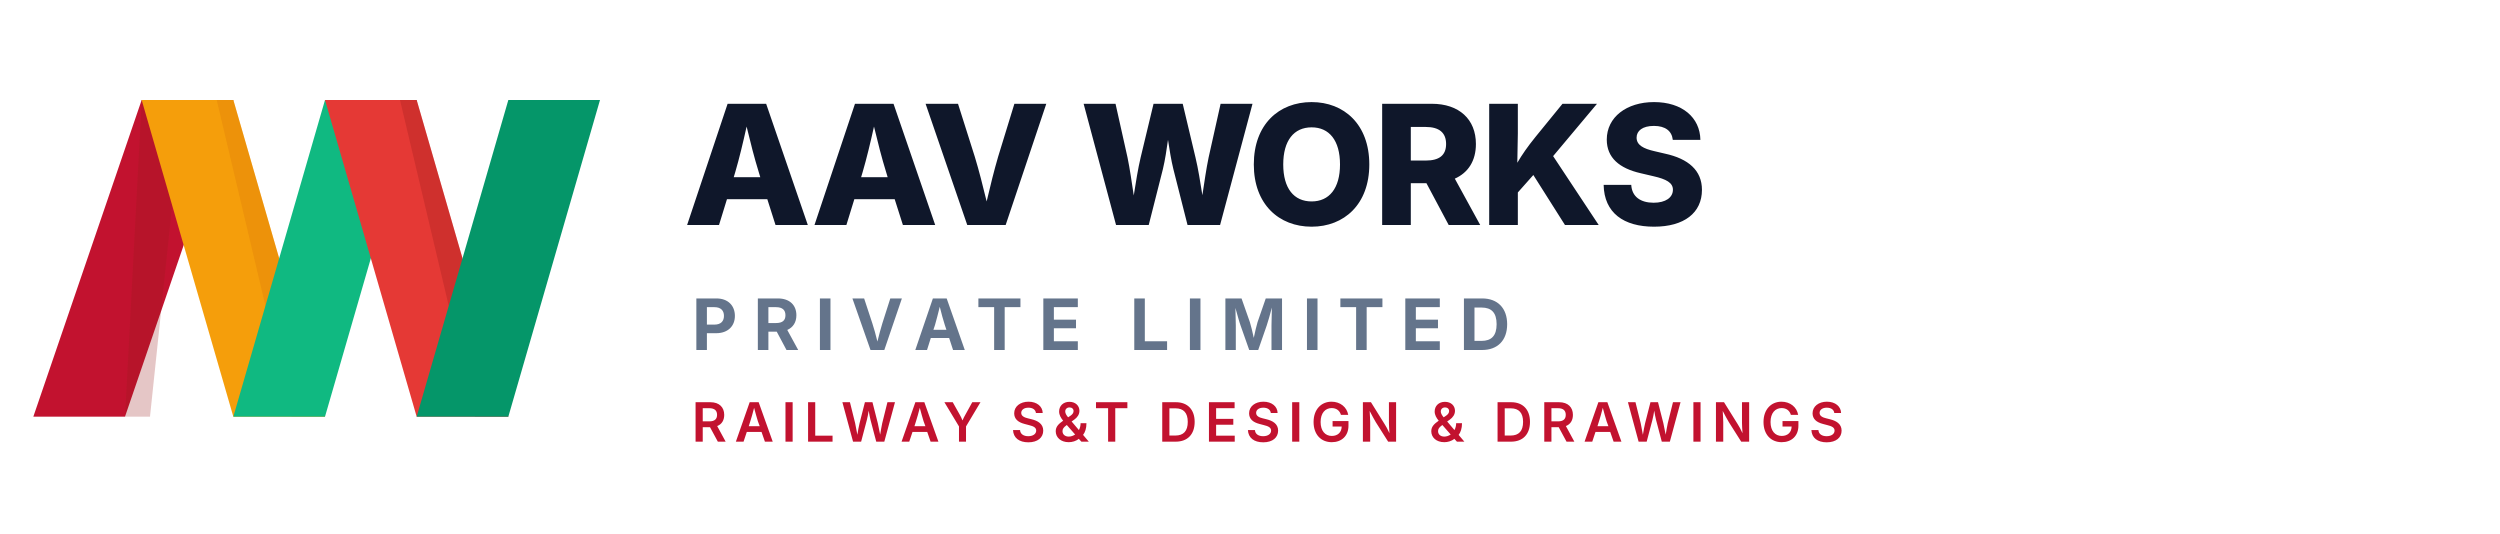
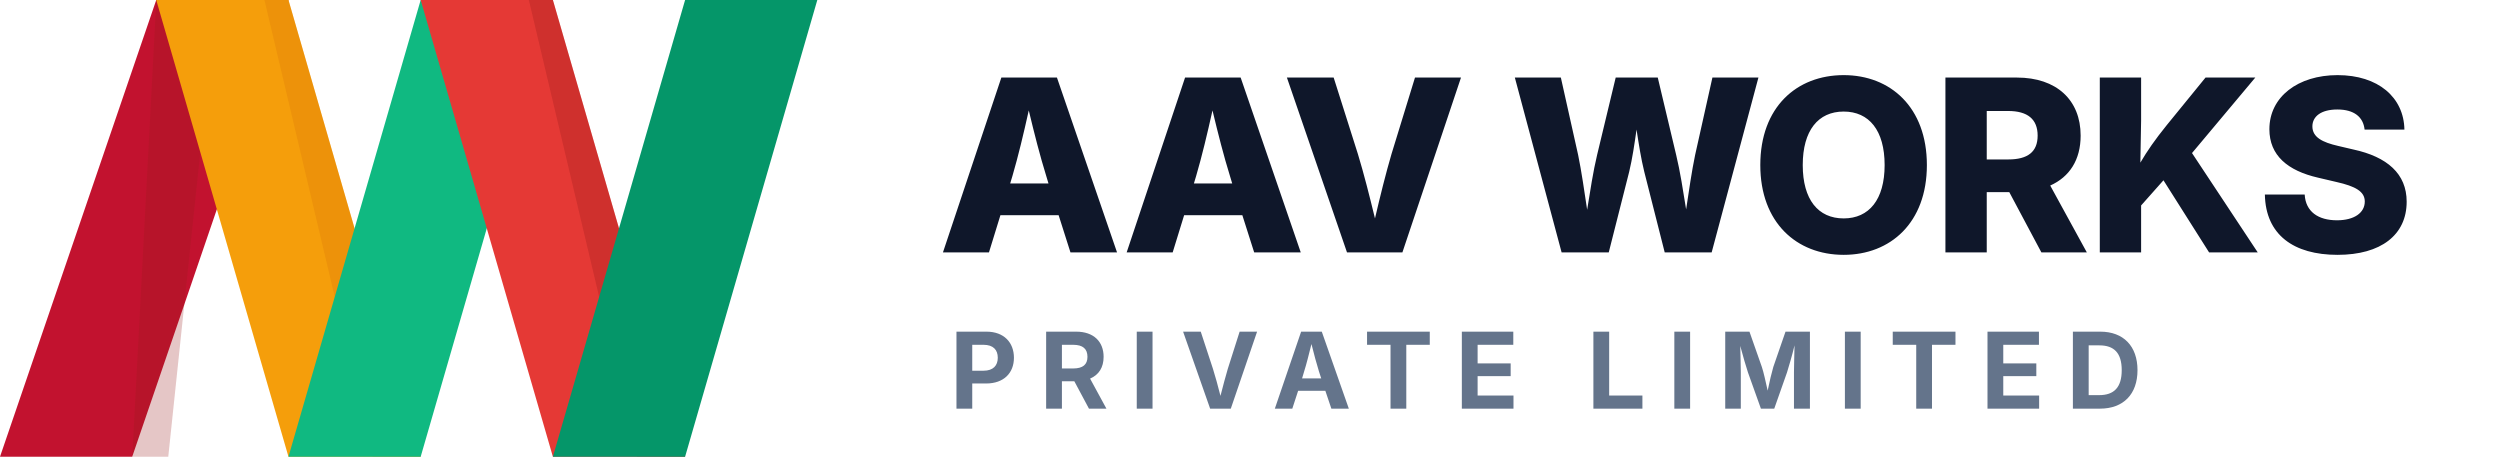
- <svg xmlns="http://www.w3.org/2000/svg" viewBox="0 0 300 64" fill="none">
-   <g transform="translate(4, 12)">
+ <svg xmlns="http://www.w3.org/2000/svg" viewBox="0 0 208 38" fill="none">
+   <g>
    <polygon points="0,38 13,0 24,0 11,38" fill="#C2122F" />
    <polygon points="11,38 13,0 18,0 14,38" fill="#991B1B" opacity="0.25" />
    <polygon points="13,0 24,0 35,38 24,38" fill="#F59E0B" />
    <polygon points="22,0 24,0 35,38 31,38" fill="#D97706" opacity="0.3" />
    <polygon points="24,38 35,38 46,0 35,0" fill="#10B981" />
    <polygon points="35,0 46,0 57,38 46,38" fill="#E53935" />
    <polygon points="44,0 46,0 57,38 53,38" fill="#991B1B" opacity="0.3" />
    <polygon points="46,38 57,38 68,0 57,0" fill="#059669" />
  </g>
-   <text x="82" y="27" font-family="'Plus Jakarta Sans', 'Inter', system-ui, sans-serif" font-size="20" font-weight="800" fill="#0F172A" letter-spacing="-0.02em">
-     AAV WORKS
-   </text>
-   <text x="83" y="42" font-family="'Plus Jakarta Sans', 'Inter', system-ui, sans-serif" font-size="8.5" font-weight="700" fill="#64748B" letter-spacing="0.22em">
-     PRIVATE LIMITED
-   </text>
-   <text x="83" y="53" font-family="'Plus Jakarta Sans', 'Inter', system-ui, sans-serif" font-size="6.5" font-weight="600" fill="#C2122F" letter-spacing="0.14em">
-     RAILWAY S&amp;T DESIGN &amp; DRAWINGS
-   </text>
+   <text x="78" y="21" font-family="'Plus Jakarta Sans', system-ui, -apple-system, sans-serif" font-size="20" font-weight="800" fill="#0F172A" letter-spacing="-0.02em">AAV WORKS</text>
+   <text x="79" y="34" font-family="'Plus Jakarta Sans', system-ui, -apple-system, sans-serif" font-size="8.8" font-weight="700" fill="#64748B" letter-spacing="0.2em">PRIVATE LIMITED</text>
</svg>
